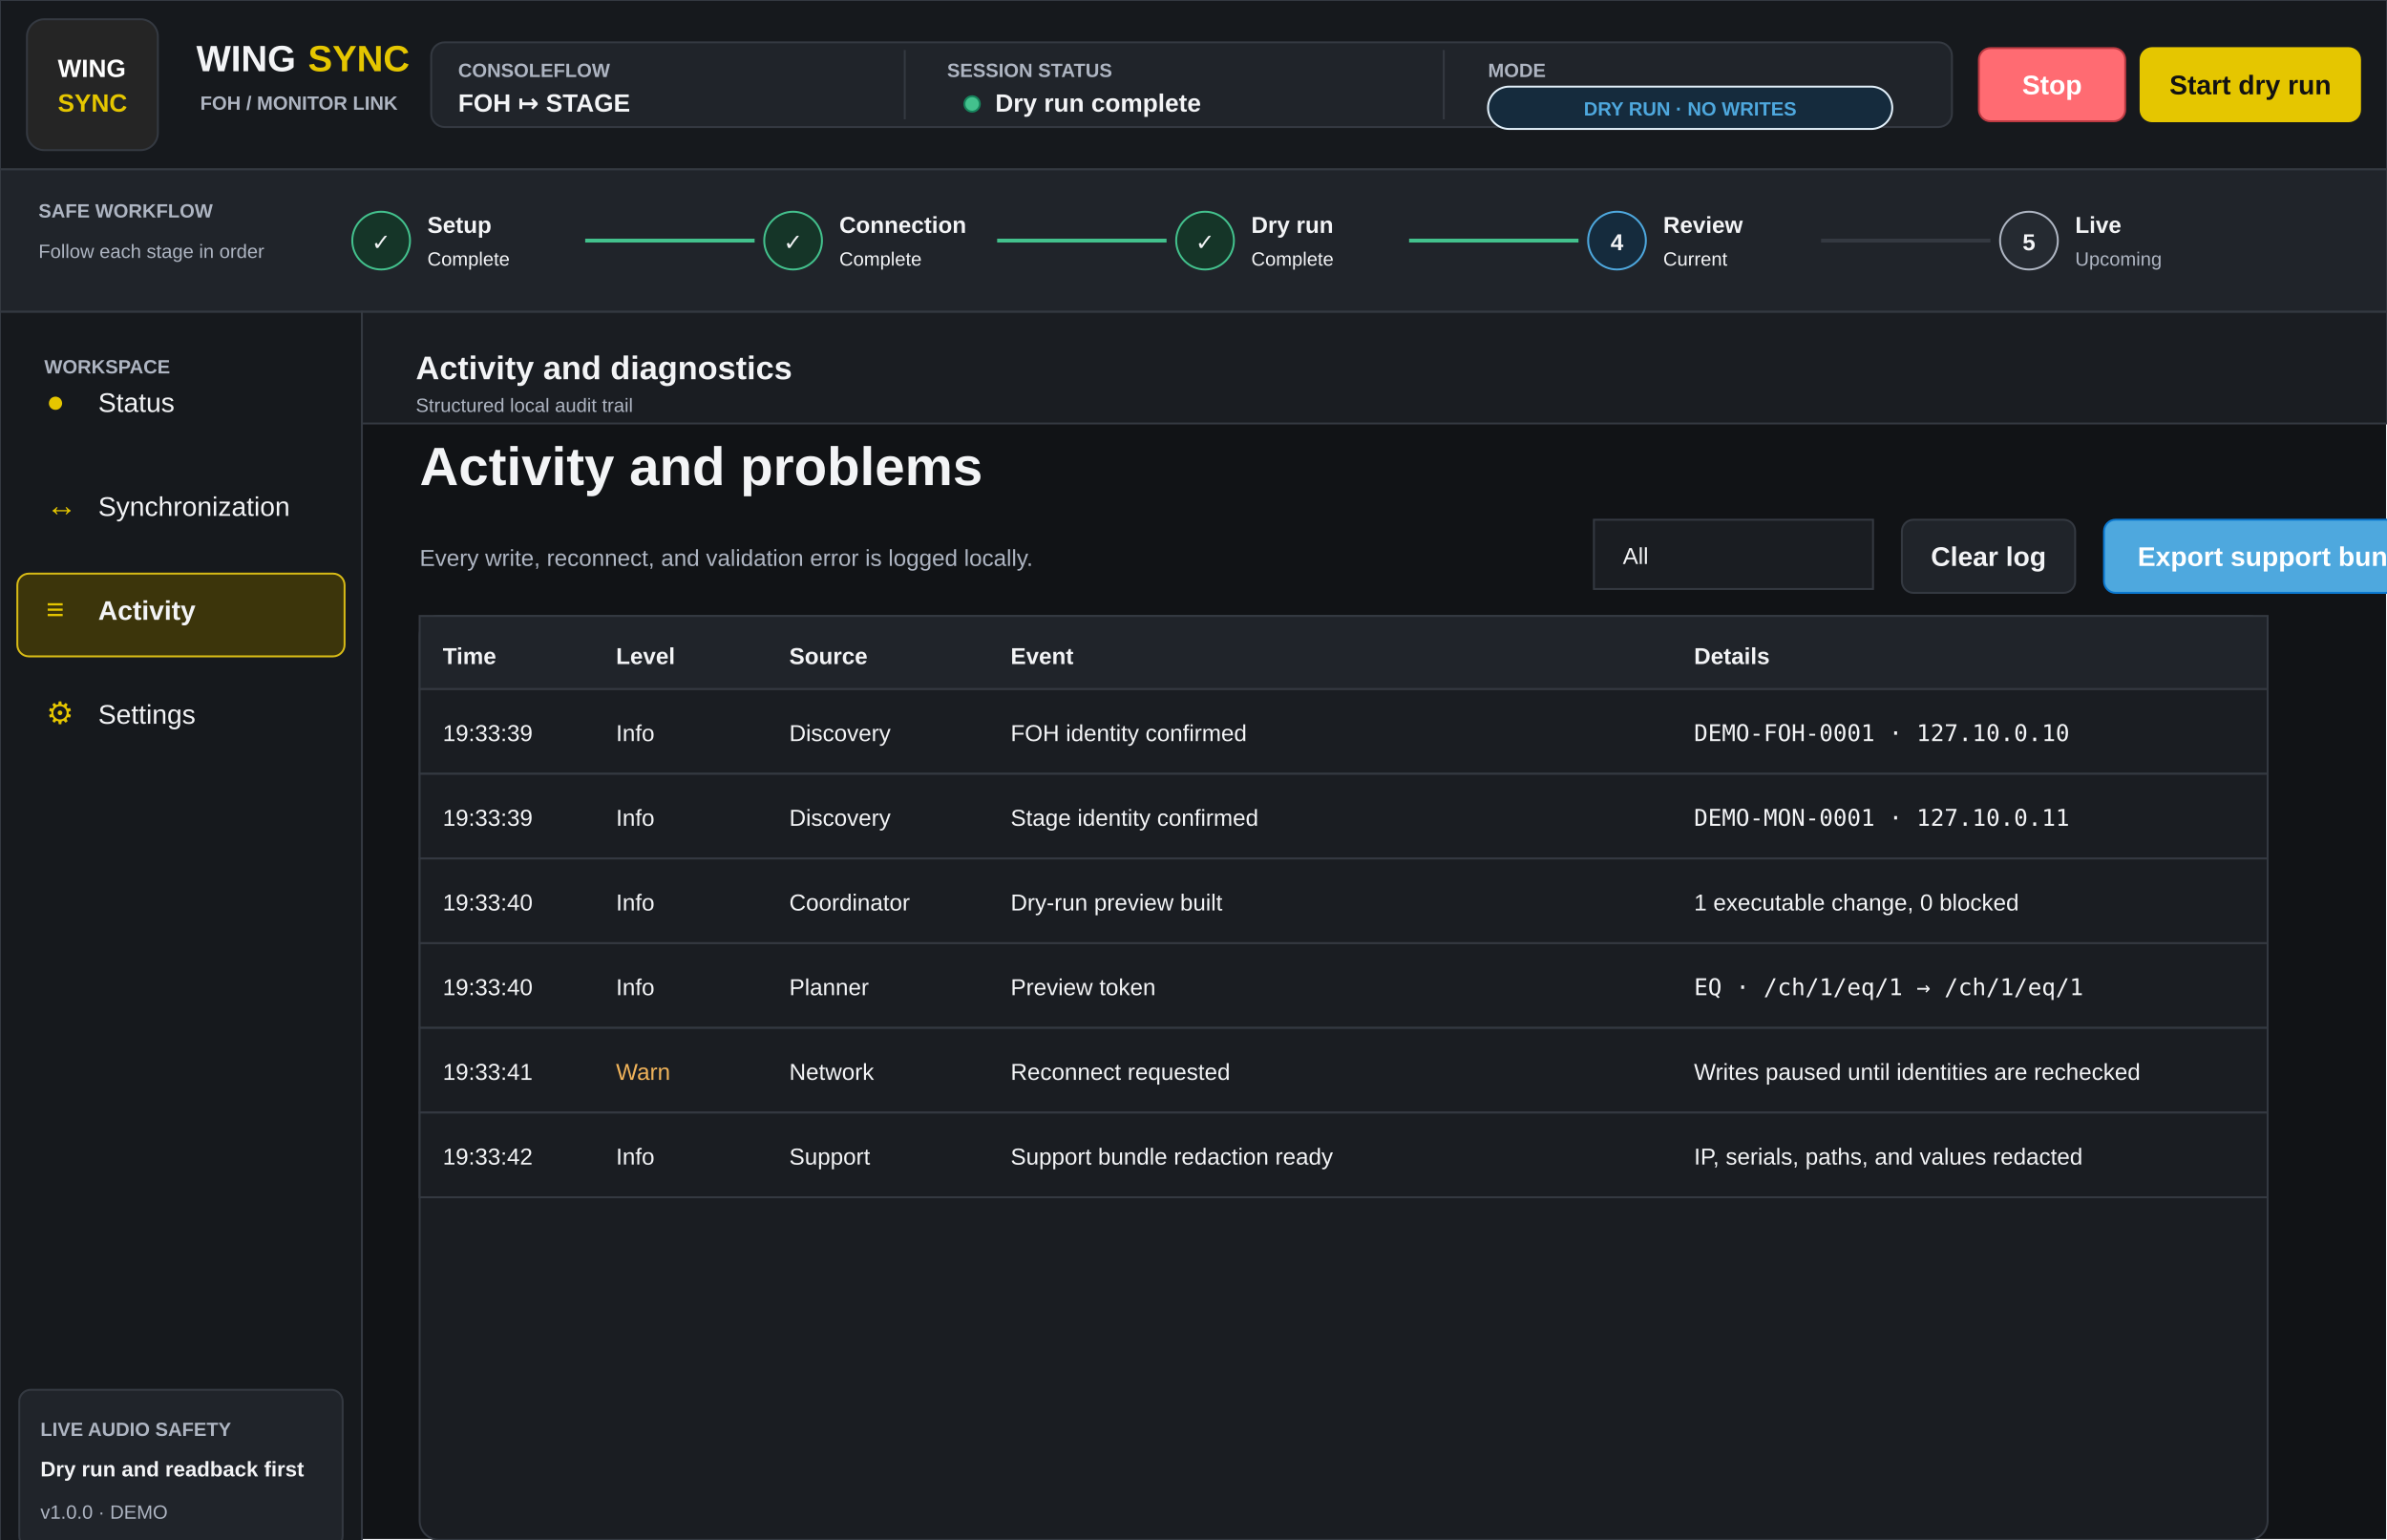
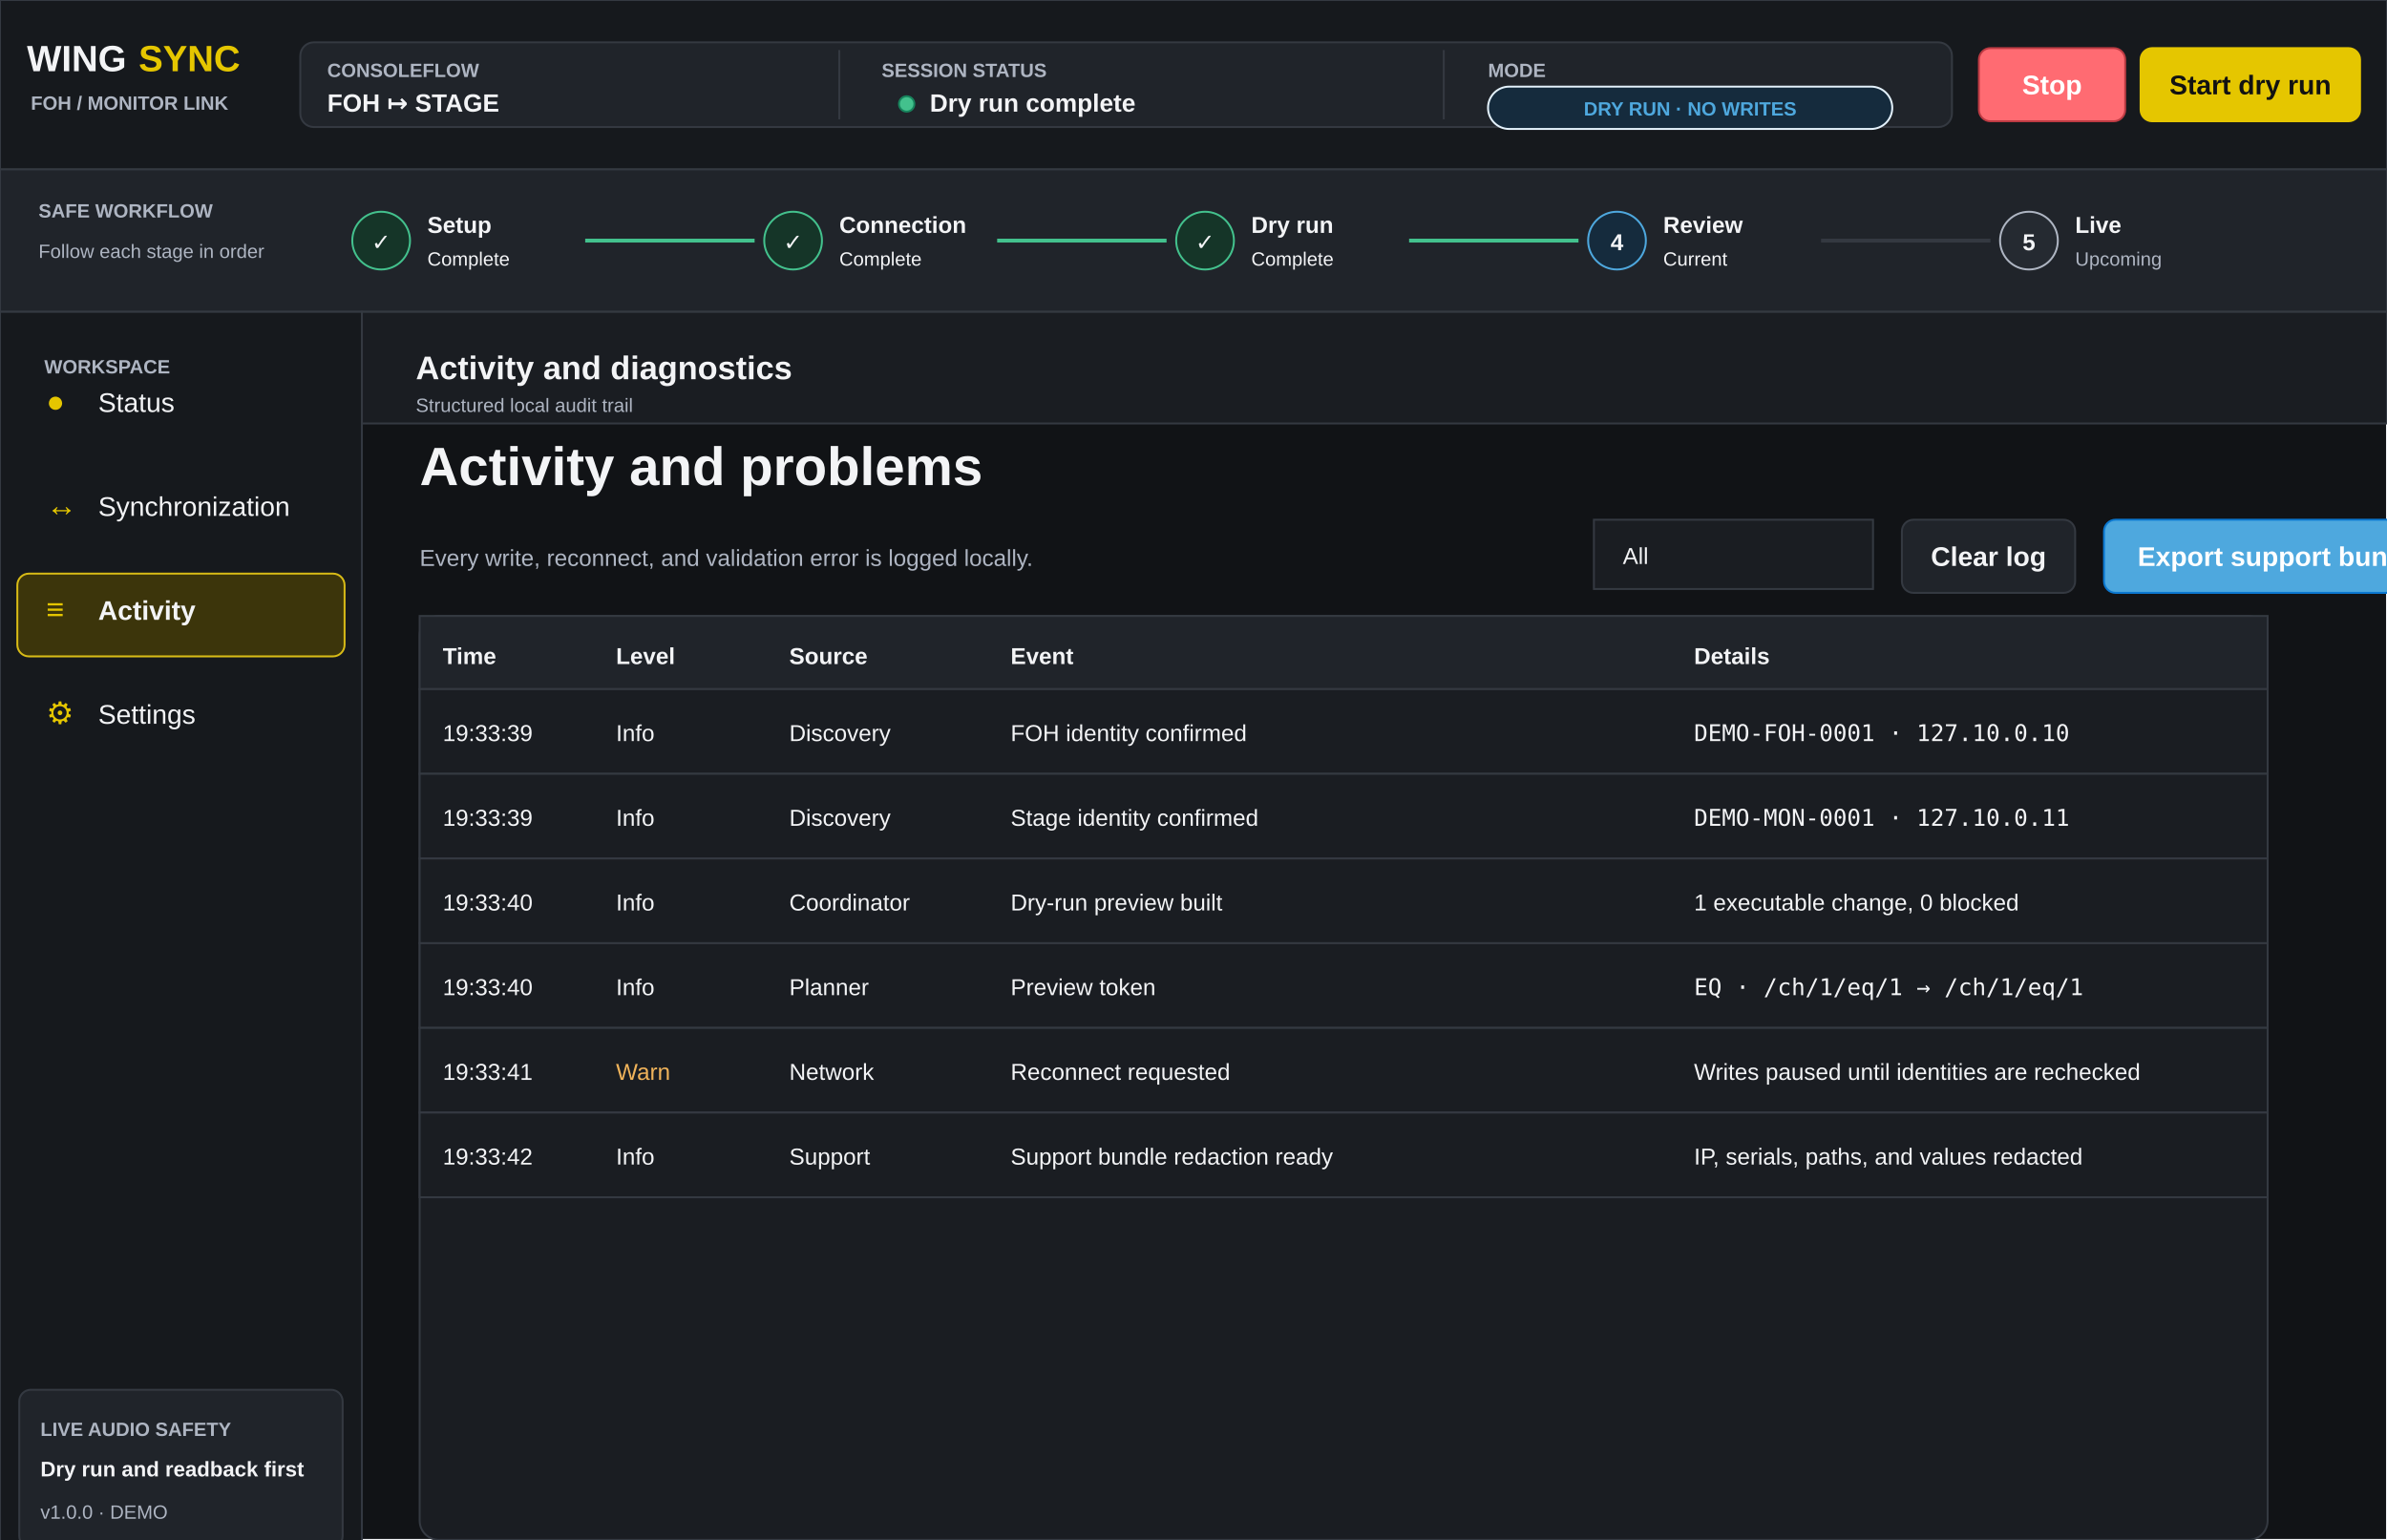
<svg xmlns="http://www.w3.org/2000/svg" width="1240" height="800" viewBox="0 0 1240 800">
  <style>text{font-family:Segoe UI,Arial,sans-serif;fill:#172033}.small{font-size:12px}.tiny{font-size:10px}.label{font-size:10px;font-weight:700;fill:#777872}.muted{fill:#5c667a}.title{font-size:28px;font-weight:650}.h{font-size:17px;font-weight:650}.mono{font-family:Consolas,monospace}.bold{font-weight:700}.btn{font-size:14px;font-weight:650}.num{font-size:28px;font-weight:650}</style>
  <style>text{fill:#F3F4F6}.label,.muted{fill:#AEB5C2}[fill="#f3f5f8"]{fill:#111316}[fill="#fcfcfa"],[fill="#f8f8f5"]{fill:#16191D}[fill="#f3f3ef"],[fill="#efefea"],[fill="#e8eef5"],[fill="#ebeef2"],[fill="#fafafa"],[fill="#f1f2ee"]{fill:#20242A}rect[fill="#fff"],rect[fill="#ffffff"]{fill:#1A1D22}[fill="#fff2a8"]{fill:#3C350B}[fill="#e2f4ed"]{fill:#153528}[fill="#e3f1fb"]{fill:#152B3D}[fill="#fff3e2"]{fill:#382715}[fill="#fde8e9"]{fill:#3B1D22}[fill="#dfe4ec"]{fill:#0D0F12}[fill="#17835c"]{fill:#43C18D}[fill="#0b78d0"]{fill:#4EA8DE}[fill="#be3b43"]{fill:#FF6B72}[fill="#b46b08"],[fill="#d57a00"]{fill:#F0B35A}[fill="#a58c00"]{fill:#E5C600}[stroke="#d7d7d1"],[stroke="#deded8"],[stroke="#d4d4ce"],[stroke="#dce1e8"],[stroke="#b8c1ce"],[stroke="#e9ecf1"],[stroke="#d9dad4"],[stroke="#687386"],[stroke="#111111"]{stroke:#343941}[stroke="#e4c400"]{stroke:#D8BB16}[stroke="#f0c67f"]{stroke:#8A5B24}[style*="fill:#172033"]{fill:#F3F4F6!important}[style*="fill:#5c667a"]{fill:#AEB5C2!important}[style*="fill:#17835c"]{fill:#43C18D!important}[style*="fill:#0b78d0"]{fill:#4EA8DE!important}[style*="fill:#be3b43"]{fill:#FF6B72!important}[style*="fill:#b46b08"]{fill:#F0B35A!important}[style*="fill:#a58c00"]{fill:#E5C600!important}[style*="fill:#76531f"]{fill:#FFD499!important}[style*="fill:#ecece8"]{fill:#F3F4F6!important}</style>
  <rect x="0" y="0" width="1240" height="800" rx="0" fill="#f3f5f8" stroke="#f3f5f8" stroke-width="1" />
  <rect x="0" y="0" width="1240" height="88" rx="0" fill="#fcfcfa" stroke="#d7d7d1" stroke-width="1" />
-   <rect x="14" y="10" width="68" height="68" rx="9" fill="#252525" stroke="#111111" stroke-width="1" />
-   <text x="30" y="40" class="bold" style="fill:#fff;font-size:13px;">WING</text>
-   <text x="30" y="58" class="bold" style="fill:#e5c600;font-size:13px;">SYNC</text>
-   <text x="102" y="37" class="bold" style="font-size:19px;">WING</text>
-   <text x="160" y="37" class="bold" style="fill:#e5c600;font-size:19px;">SYNC</text>
-   <text x="104" y="57" class="label" style="">FOH / MONITOR LINK</text>
-   <rect x="224" y="22" width="790" height="44" rx="7" fill="#f3f3ef" stroke="#deded8" stroke-width="1" />
-   <text x="238" y="40" class="label" style="">CONSOLEFLOW</text>
-   <text x="238" y="58" class="bold" style="font-size:13px;">FOH ↦ STAGE</text>
-   <line x1="470" y1="26" x2="470" y2="62" stroke="#d4d4ce" stroke-width="1" />
-   <text x="492" y="40" class="label" style="">SESSION STATUS</text>
-   <circle cx="505" cy="54" r="4" fill="#17835c" stroke="#17835c" />
-   <text x="517" y="58" class="bold" style="font-size:13px;">Dry run complete</text>
+   <text x="14" y="37" class="bold" style="font-size:19px;">WING</text>
+   <text x="72" y="37" class="bold" style="fill:#e5c600;font-size:19px;">SYNC</text>
+   <text x="16" y="57" class="label" style="">FOH / MONITOR LINK</text>
+   <rect x="156" y="22" width="858" height="44" rx="7" fill="#f3f3ef" stroke="#deded8" stroke-width="1" />
+   <text x="170" y="40" class="label" style="">CONSOLEFLOW</text>
+   <text x="170" y="58" class="bold" style="font-size:13px;">FOH ↦ STAGE</text>
+   <line x1="436" y1="26" x2="436" y2="62" stroke="#d4d4ce" stroke-width="1" />
+   <text x="458" y="40" class="label" style="">SESSION STATUS</text>
+   <circle cx="471" cy="54" r="4" fill="#17835c" stroke="#17835c" />
+   <text x="483" y="58" class="bold" style="font-size:13px;">Dry run complete</text>
  <line x1="750" y1="26" x2="750" y2="62" stroke="#d4d4ce" stroke-width="1" />
  <text x="773" y="40" class="label" style="">MODE</text>
  <rect x="773" y="45" width="210" height="22" rx="11" fill="#e3f1fb" stroke="#e3f1fb" stroke-width="1" />
  <text x="878" y="60" class="bold" style="fill:#0b78d0;font-size:10px;text-anchor:middle;">DRY RUN · NO WRITES</text>
  <rect x="1028" y="25" width="76" height="38" rx="6" fill="#be3b43" stroke="#be3b43" stroke-width="1" />
  <text x="1066" y="49" class="btn" style="fill:#fff;font-size:14px;text-anchor:middle;">Stop</text>
  <rect x="1112" y="25" width="114" height="38" rx="6" fill="#e5c600" stroke="#e5c600" stroke-width="1" />
  <text x="1169" y="49" class="btn" style="fill:#121212;font-size:14px;text-anchor:middle;">Start dry run</text>
  <rect x="0" y="88" width="1240" height="74" fill="#20242A" stroke="#343941" />
  <text x="20" y="113" class="label">SAFE WORKFLOW</text>
  <text x="20" y="134" class="tiny muted">Follow each stage in order</text>
  <line x1="304" y1="125" x2="392" y2="125" stroke="#43C18D" stroke-width="2" />
  <line x1="518" y1="125" x2="606" y2="125" stroke="#43C18D" stroke-width="2" />
  <line x1="732" y1="125" x2="820" y2="125" stroke="#43C18D" stroke-width="2" />
  <line x1="946" y1="125" x2="1034" y2="125" stroke="#343941" stroke-width="2" />
  <circle cx="198" cy="125" r="15" fill="#153528" stroke="#43C18D" />
  <text x="198" y="130" class="bold" text-anchor="middle">✓</text>
  <text x="222" y="121" class="bold small">Setup</text>
  <text x="222" y="138" class="tiny" fill="#43C18D">Complete</text>
  <circle cx="412" cy="125" r="15" fill="#153528" stroke="#43C18D" />
  <text x="412" y="130" class="bold" text-anchor="middle">✓</text>
  <text x="436" y="121" class="bold small">Connection</text>
  <text x="436" y="138" class="tiny" fill="#43C18D">Complete</text>
  <circle cx="626" cy="125" r="15" fill="#153528" stroke="#43C18D" />
  <text x="626" y="130" class="bold" text-anchor="middle">✓</text>
  <text x="650" y="121" class="bold small">Dry run</text>
  <text x="650" y="138" class="tiny" fill="#43C18D">Complete</text>
  <circle cx="840" cy="125" r="15" fill="#152B3D" stroke="#4EA8DE" />
  <text x="840" y="130" class="bold" text-anchor="middle">4</text>
  <text x="864" y="121" class="bold small">Review</text>
  <text x="864" y="138" class="tiny" fill="#4EA8DE">Current</text>
  <circle cx="1054" cy="125" r="15" fill="#252A31" stroke="#AEB5C2" />
  <text x="1054" y="130" class="bold" text-anchor="middle">5</text>
  <text x="1078" y="121" class="bold small">Live</text>
  <text x="1078" y="138" class="tiny muted">Upcoming</text>
  <g transform="translate(0 74)">
    <rect x="0" y="88" width="188" height="670" rx="0" fill="#f8f8f5" stroke="#d7d7d1" stroke-width="1" />
    <text x="23" y="120" class="label" style="">WORKSPACE</text>
    <text x="24" y="140" class="bold" style="fill:#a58c00;font-size:16px;">●</text>
    <text x="51" y="140" class="" style="font-size:14px;">Status</text>
    <text x="24" y="194" class="bold" style="fill:#a58c00;font-size:16px;">↔</text>
    <text x="51" y="194" class="" style="font-size:14px;">Synchronization</text>
    <rect x="9" y="224" width="170" height="43" rx="6" fill="#fff2a8" stroke="#e4c400" stroke-width="1" />
    <text x="24" y="248" class="bold" style="fill:#a58c00;font-size:16px;">≡</text>
    <text x="51" y="248" class="bold" style="font-size:14px;">Activity</text>
    <text x="24" y="302" class="bold" style="fill:#a58c00;font-size:16px;">⚙</text>
    <text x="51" y="302" class="" style="font-size:14px;">Settings</text>
    <rect x="10" y="648" width="168" height="82" rx="6" fill="#efefea" stroke="#d7d7d1" stroke-width="1" />
    <text x="21" y="672" class="label" style="">LIVE AUDIO SAFETY</text>
    <text x="21" y="693" class="bold" style="font-size:11px;">Dry run and readback first</text>
    <text x="21" y="715" class="tiny" style="fill:#5c667a;">v1.0.0 · DEMO</text>
    <rect x="188" y="88" width="1052" height="58" rx="0" fill="#fff" stroke="#dce1e8" stroke-width="1" />
    <text x="216" y="123" class="h" style="">Activity and diagnostics</text>
    <text x="216" y="140" class="tiny" style="fill:#5c667a;">Structured local audit trail</text>
    <rect x="0" y="758" width="1240" height="42" rx="0" fill="#20211f" stroke="#111211" stroke-width="1" />
    <rect x="16" y="769" width="4" height="20" rx="2" fill="#e5c600" stroke="#e5c600" stroke-width="1" />
    <text x="30" y="784" class="label" style="fill:#e5c600;">NEXT STEP</text>
    <text x="218" y="178" class="title" style="">Activity and problems</text>
    <text x="218" y="220" class="small" style="fill:#5c667a;">Every write, reconnect, and validation error is logged locally.</text>
    <rect x="828" y="196" width="145" height="36" rx="0" fill="#fff" stroke="#b8c1ce" stroke-width="1" />
    <text x="843" y="219" class="small" style="">All</text>
    <rect x="988" y="196" width="90" height="38" rx="6" fill="#e8eef5" stroke="#dce1e8" stroke-width="1" />
    <text x="1033.0" y="220" class="btn" style="fill:#172033;font-size:14px;text-anchor:middle;">Clear log</text>
    <rect x="1093" y="196" width="185" height="38" rx="6" fill="#0b78d0" stroke="#0b78d0" stroke-width="1" />
    <text x="1185.5" y="220" class="btn" style="fill:#fff;font-size:14px;text-anchor:middle;">Export support bundle</text>
    <rect x="218" y="246" width="960" height="480" rx="10" fill="#ffffff" stroke="#dce1e8" stroke-width="1" />
    <rect x="218" y="246" width="960" height="38" rx="0" fill="#fafafa" stroke="#dce1e8" stroke-width="1" />
    <text x="230" y="271" class="bold" style="">Time</text>
    <text x="320" y="271" class="bold" style="">Level</text>
    <text x="410" y="271" class="bold" style="">Source</text>
    <text x="525" y="271" class="bold" style="">Event</text>
    <text x="880" y="271" class="bold" style="">Details</text>
    <rect x="218" y="284" width="960" height="44" rx="0" fill="#fff" stroke="#e9ecf1" stroke-width="1" />
    <text x="230" y="311" class="small" style="">19:33:39</text>
    <text x="320" y="311" class="small" style="">Info</text>
    <text x="410" y="311" class="small" style="">Discovery</text>
    <text x="525" y="311" class="small" style="">FOH identity confirmed</text>
    <text x="880" y="311" class="mono" style="">DEMO-FOH-0001 · 127.10.0.10</text>
    <rect x="218" y="328" width="960" height="44" rx="0" fill="#fff" stroke="#e9ecf1" stroke-width="1" />
    <text x="230" y="355" class="small" style="">19:33:39</text>
    <text x="320" y="355" class="small" style="">Info</text>
    <text x="410" y="355" class="small" style="">Discovery</text>
    <text x="525" y="355" class="small" style="">Stage identity confirmed</text>
    <text x="880" y="355" class="mono" style="">DEMO-MON-0001 · 127.10.0.11</text>
    <rect x="218" y="372" width="960" height="44" rx="0" fill="#fff" stroke="#e9ecf1" stroke-width="1" />
    <text x="230" y="399" class="small" style="">19:33:40</text>
    <text x="320" y="399" class="small" style="">Info</text>
    <text x="410" y="399" class="small" style="">Coordinator</text>
    <text x="525" y="399" class="small" style="">Dry-run preview built</text>
    <text x="880" y="399" class="small" style="">1 executable change, 0 blocked</text>
    <rect x="218" y="416" width="960" height="44" rx="0" fill="#fff" stroke="#e9ecf1" stroke-width="1" />
    <text x="230" y="443" class="small" style="">19:33:40</text>
    <text x="320" y="443" class="small" style="">Info</text>
    <text x="410" y="443" class="small" style="">Planner</text>
    <text x="525" y="443" class="small" style="">Preview token</text>
    <text x="880" y="443" class="mono" style="">EQ · /ch/1/eq/1 → /ch/1/eq/1</text>
    <rect x="218" y="460" width="960" height="44" rx="0" fill="#fff" stroke="#e9ecf1" stroke-width="1" />
    <text x="230" y="487" class="small" style="">19:33:41</text>
    <text x="320" y="487" class="small" style="fill:#b46b08;">Warn</text>
    <text x="410" y="487" class="small" style="">Network</text>
    <text x="525" y="487" class="small" style="">Reconnect requested</text>
    <text x="880" y="487" class="small" style="">Writes paused until identities are rechecked</text>
    <rect x="218" y="504" width="960" height="44" rx="0" fill="#fff" stroke="#e9ecf1" stroke-width="1" />
    <text x="230" y="531" class="small" style="">19:33:42</text>
    <text x="320" y="531" class="small" style="">Info</text>
    <text x="410" y="531" class="small" style="">Support</text>
    <text x="525" y="531" class="small" style="">Support bundle redaction ready</text>
    <text x="880" y="531" class="small" style="">IP, serials, paths, and values redacted</text>
    <text x="105" y="784" class="small" style="fill:#ecece8;">Use Activity to inspect tokens, scopes, reconnects, and problems.</text>
  </g>
</svg>
